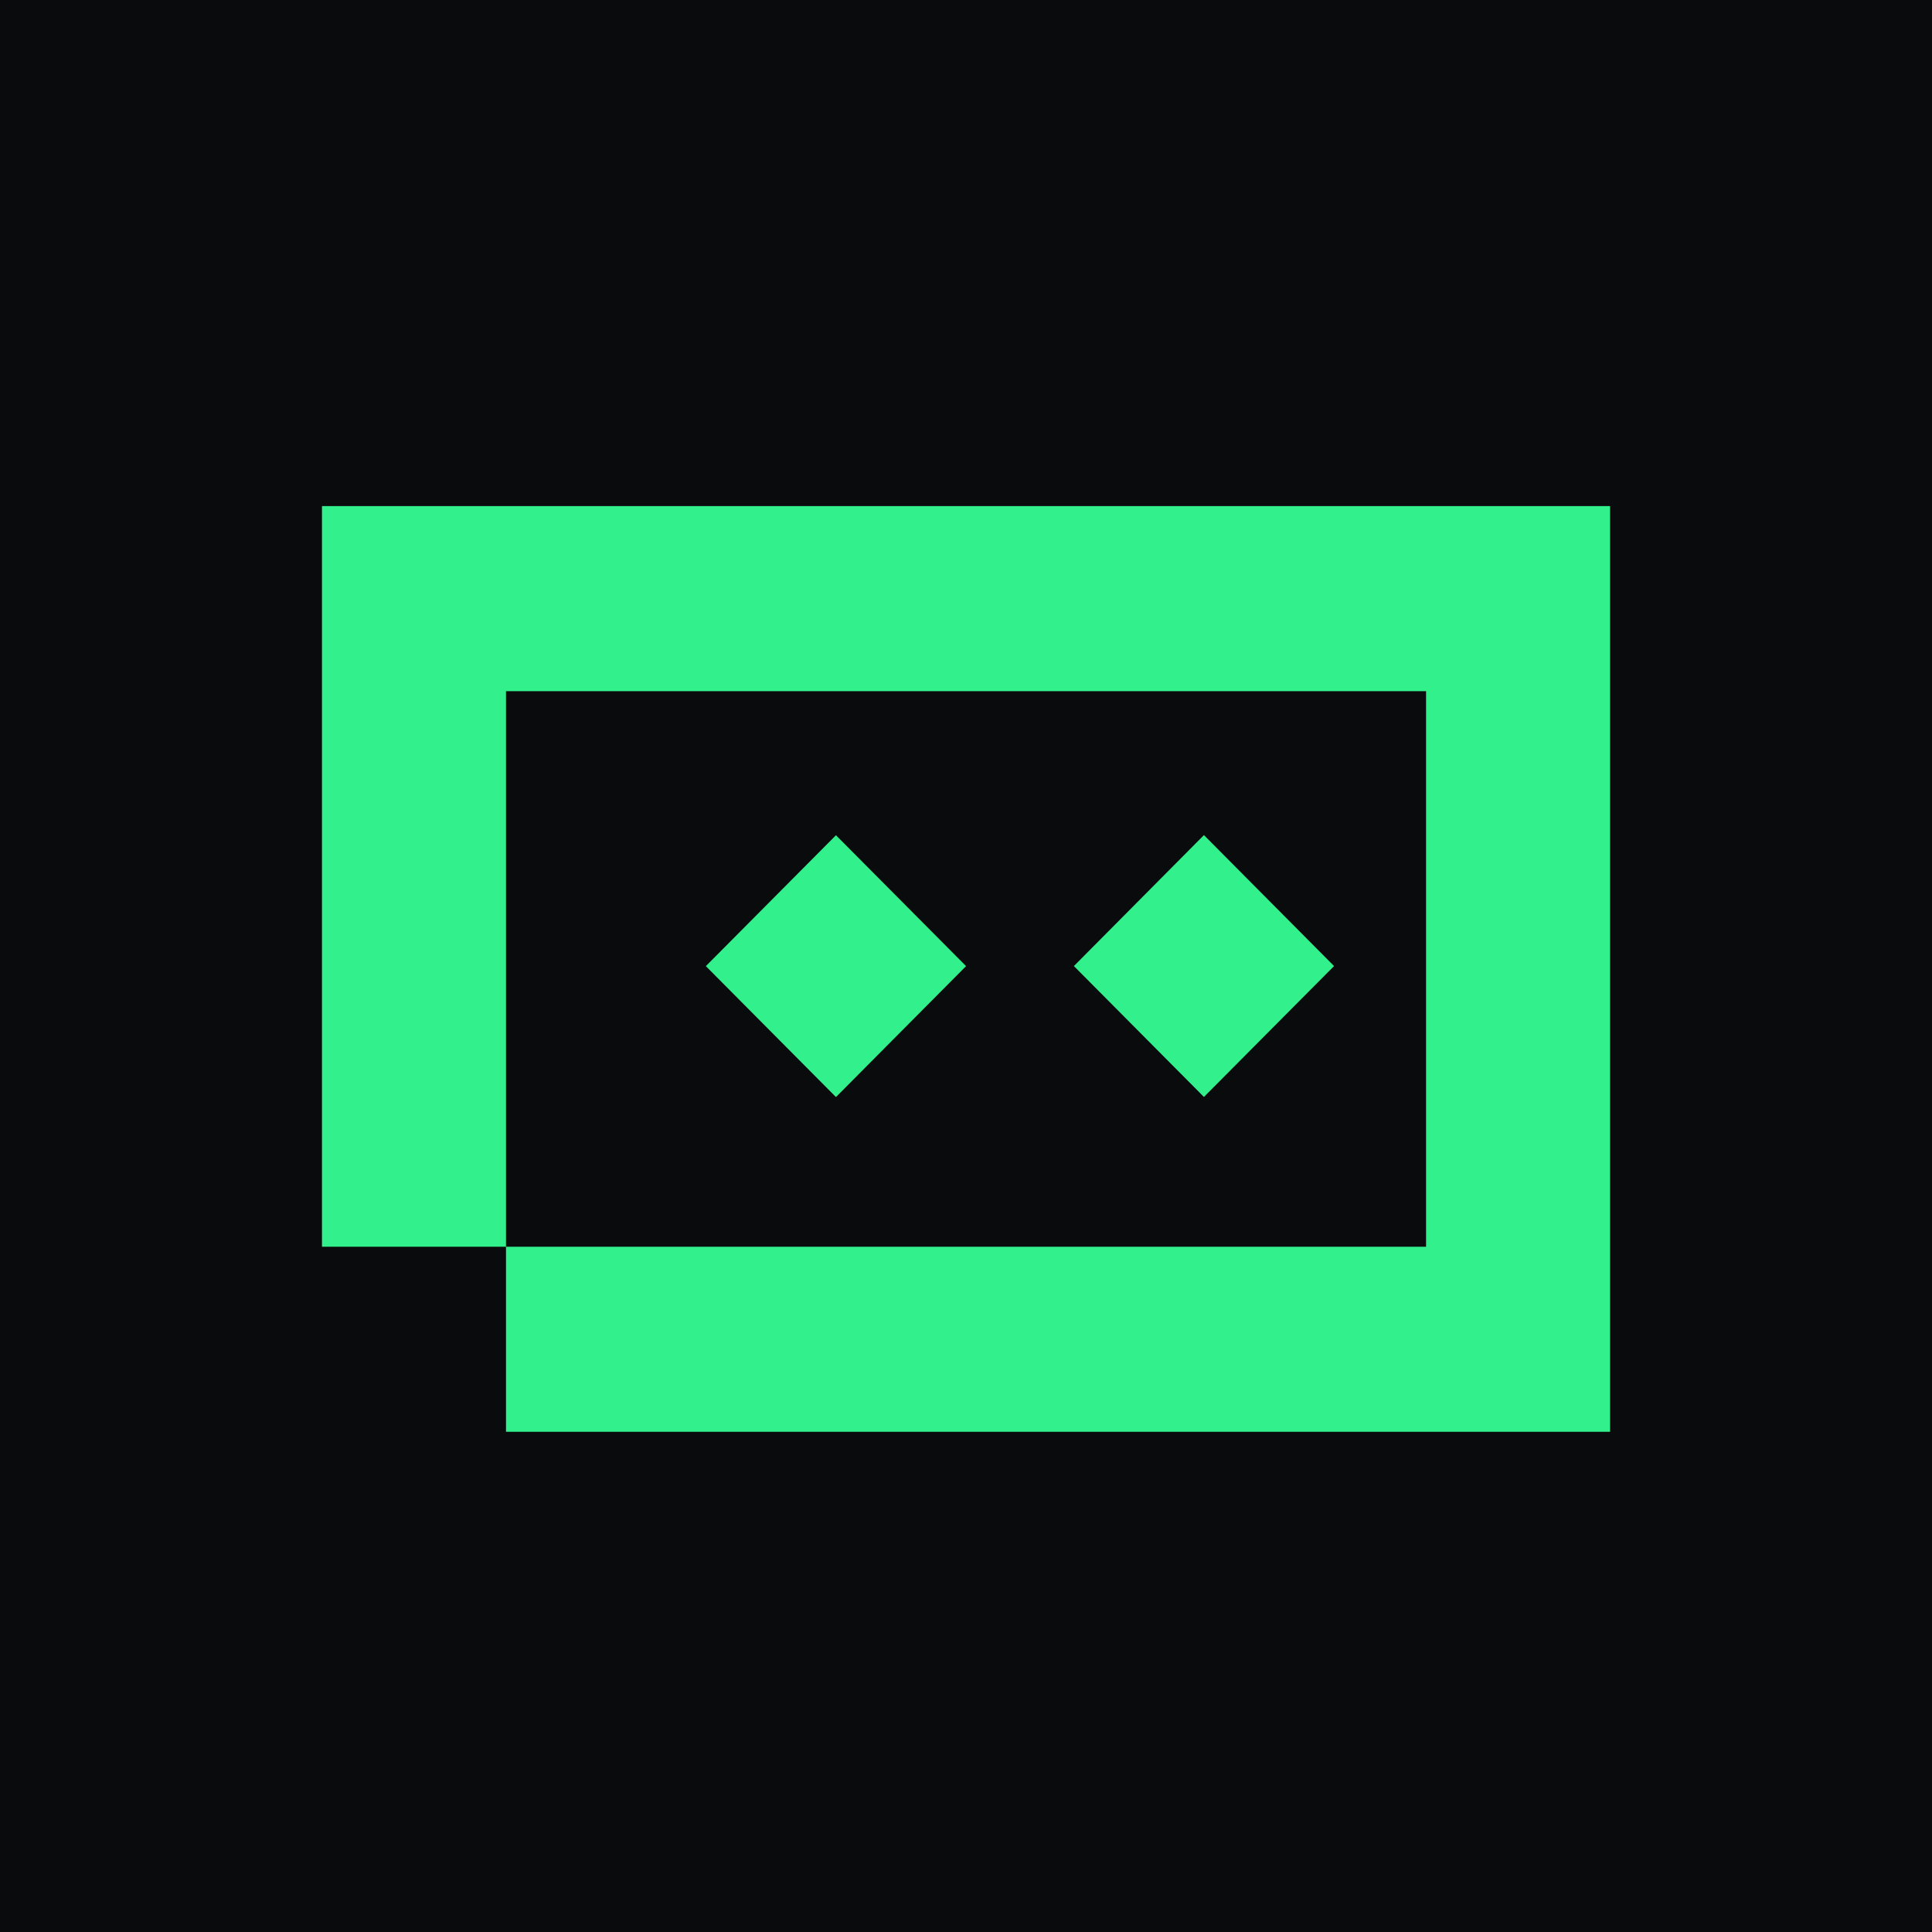
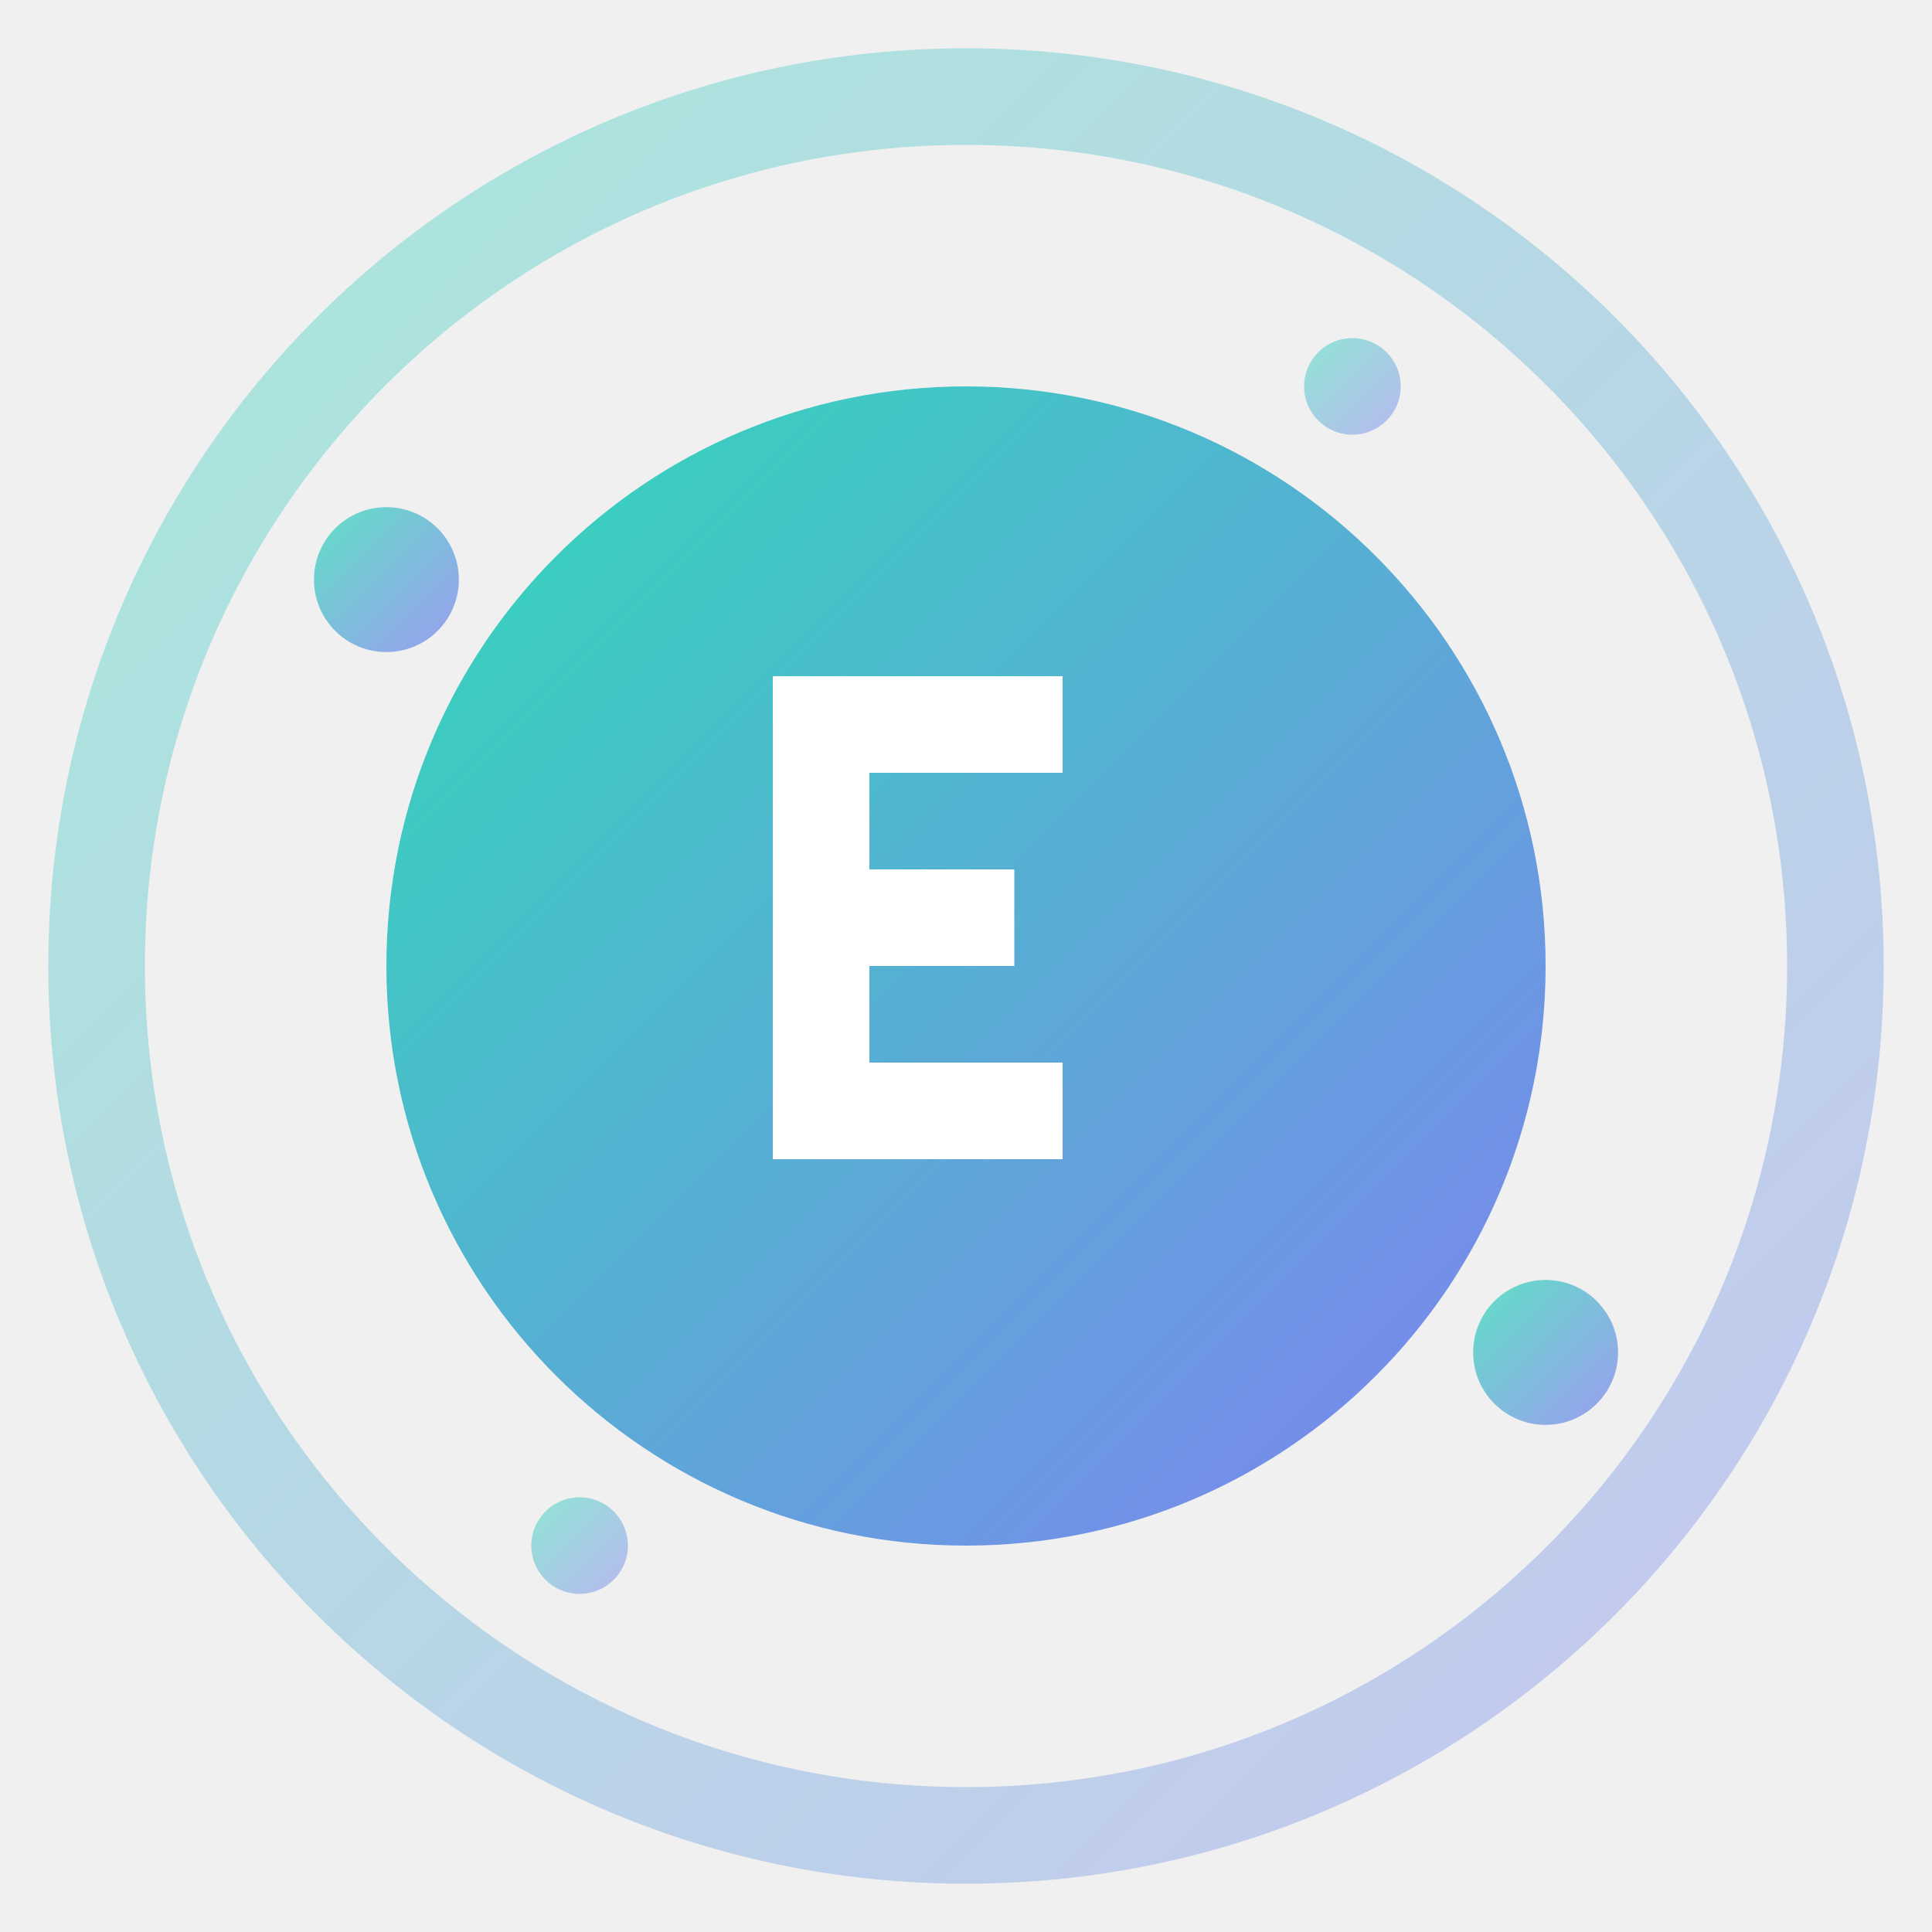
- <svg xmlns="http://www.w3.org/2000/svg" width="32" height="32" viewBox="0 0 32 32" fill="none">
-   <rect width="32" height="32" fill="#0A0B0D" />
-   <path d="M26.668 23.715H8.381V20.65H5.333V8.382H26.668V23.715ZM8.381 20.65H23.62V11.448H8.381V20.65ZM16.001 16.002L13.846 18.171L11.691 16.002L13.846 13.834L16.001 16.002ZM22.096 16.001L19.941 18.169L17.787 16.001L19.941 13.832L22.096 16.001Z" fill="#32F08C" />
+ <svg xmlns="http://www.w3.org/2000/svg" width="40" height="40" viewBox="0 0 40 40" fill="none">
+   <defs>
+     <linearGradient id="logoGradient" x1="0%" y1="0%" x2="100%" y2="100%">
+       <stop offset="0%" style="stop-color:#00d4aa;stop-opacity:1" />
+       <stop offset="100%" style="stop-color:#6366f1;stop-opacity:1" />
+     </linearGradient>
+   </defs>
+   <circle cx="20" cy="20" r="18" stroke="url(#logoGradient)" stroke-width="2" fill="none" opacity="0.3" />
+   <circle cx="20" cy="20" r="12" fill="url(#logoGradient)" opacity="0.8" />
+   <path d="M16 14h6v2h-4v2h3v2h-3v2h4v2h-6V14z" fill="white" font-weight="bold" />
+   <circle cx="8" cy="12" r="1.5" fill="url(#logoGradient)" opacity="0.6" />
+   <circle cx="32" cy="28" r="1.5" fill="url(#logoGradient)" opacity="0.6" />
+   <circle cx="12" cy="32" r="1" fill="url(#logoGradient)" opacity="0.4" />
+   <circle cx="28" cy="8" r="1" fill="url(#logoGradient)" opacity="0.4" />
</svg>
